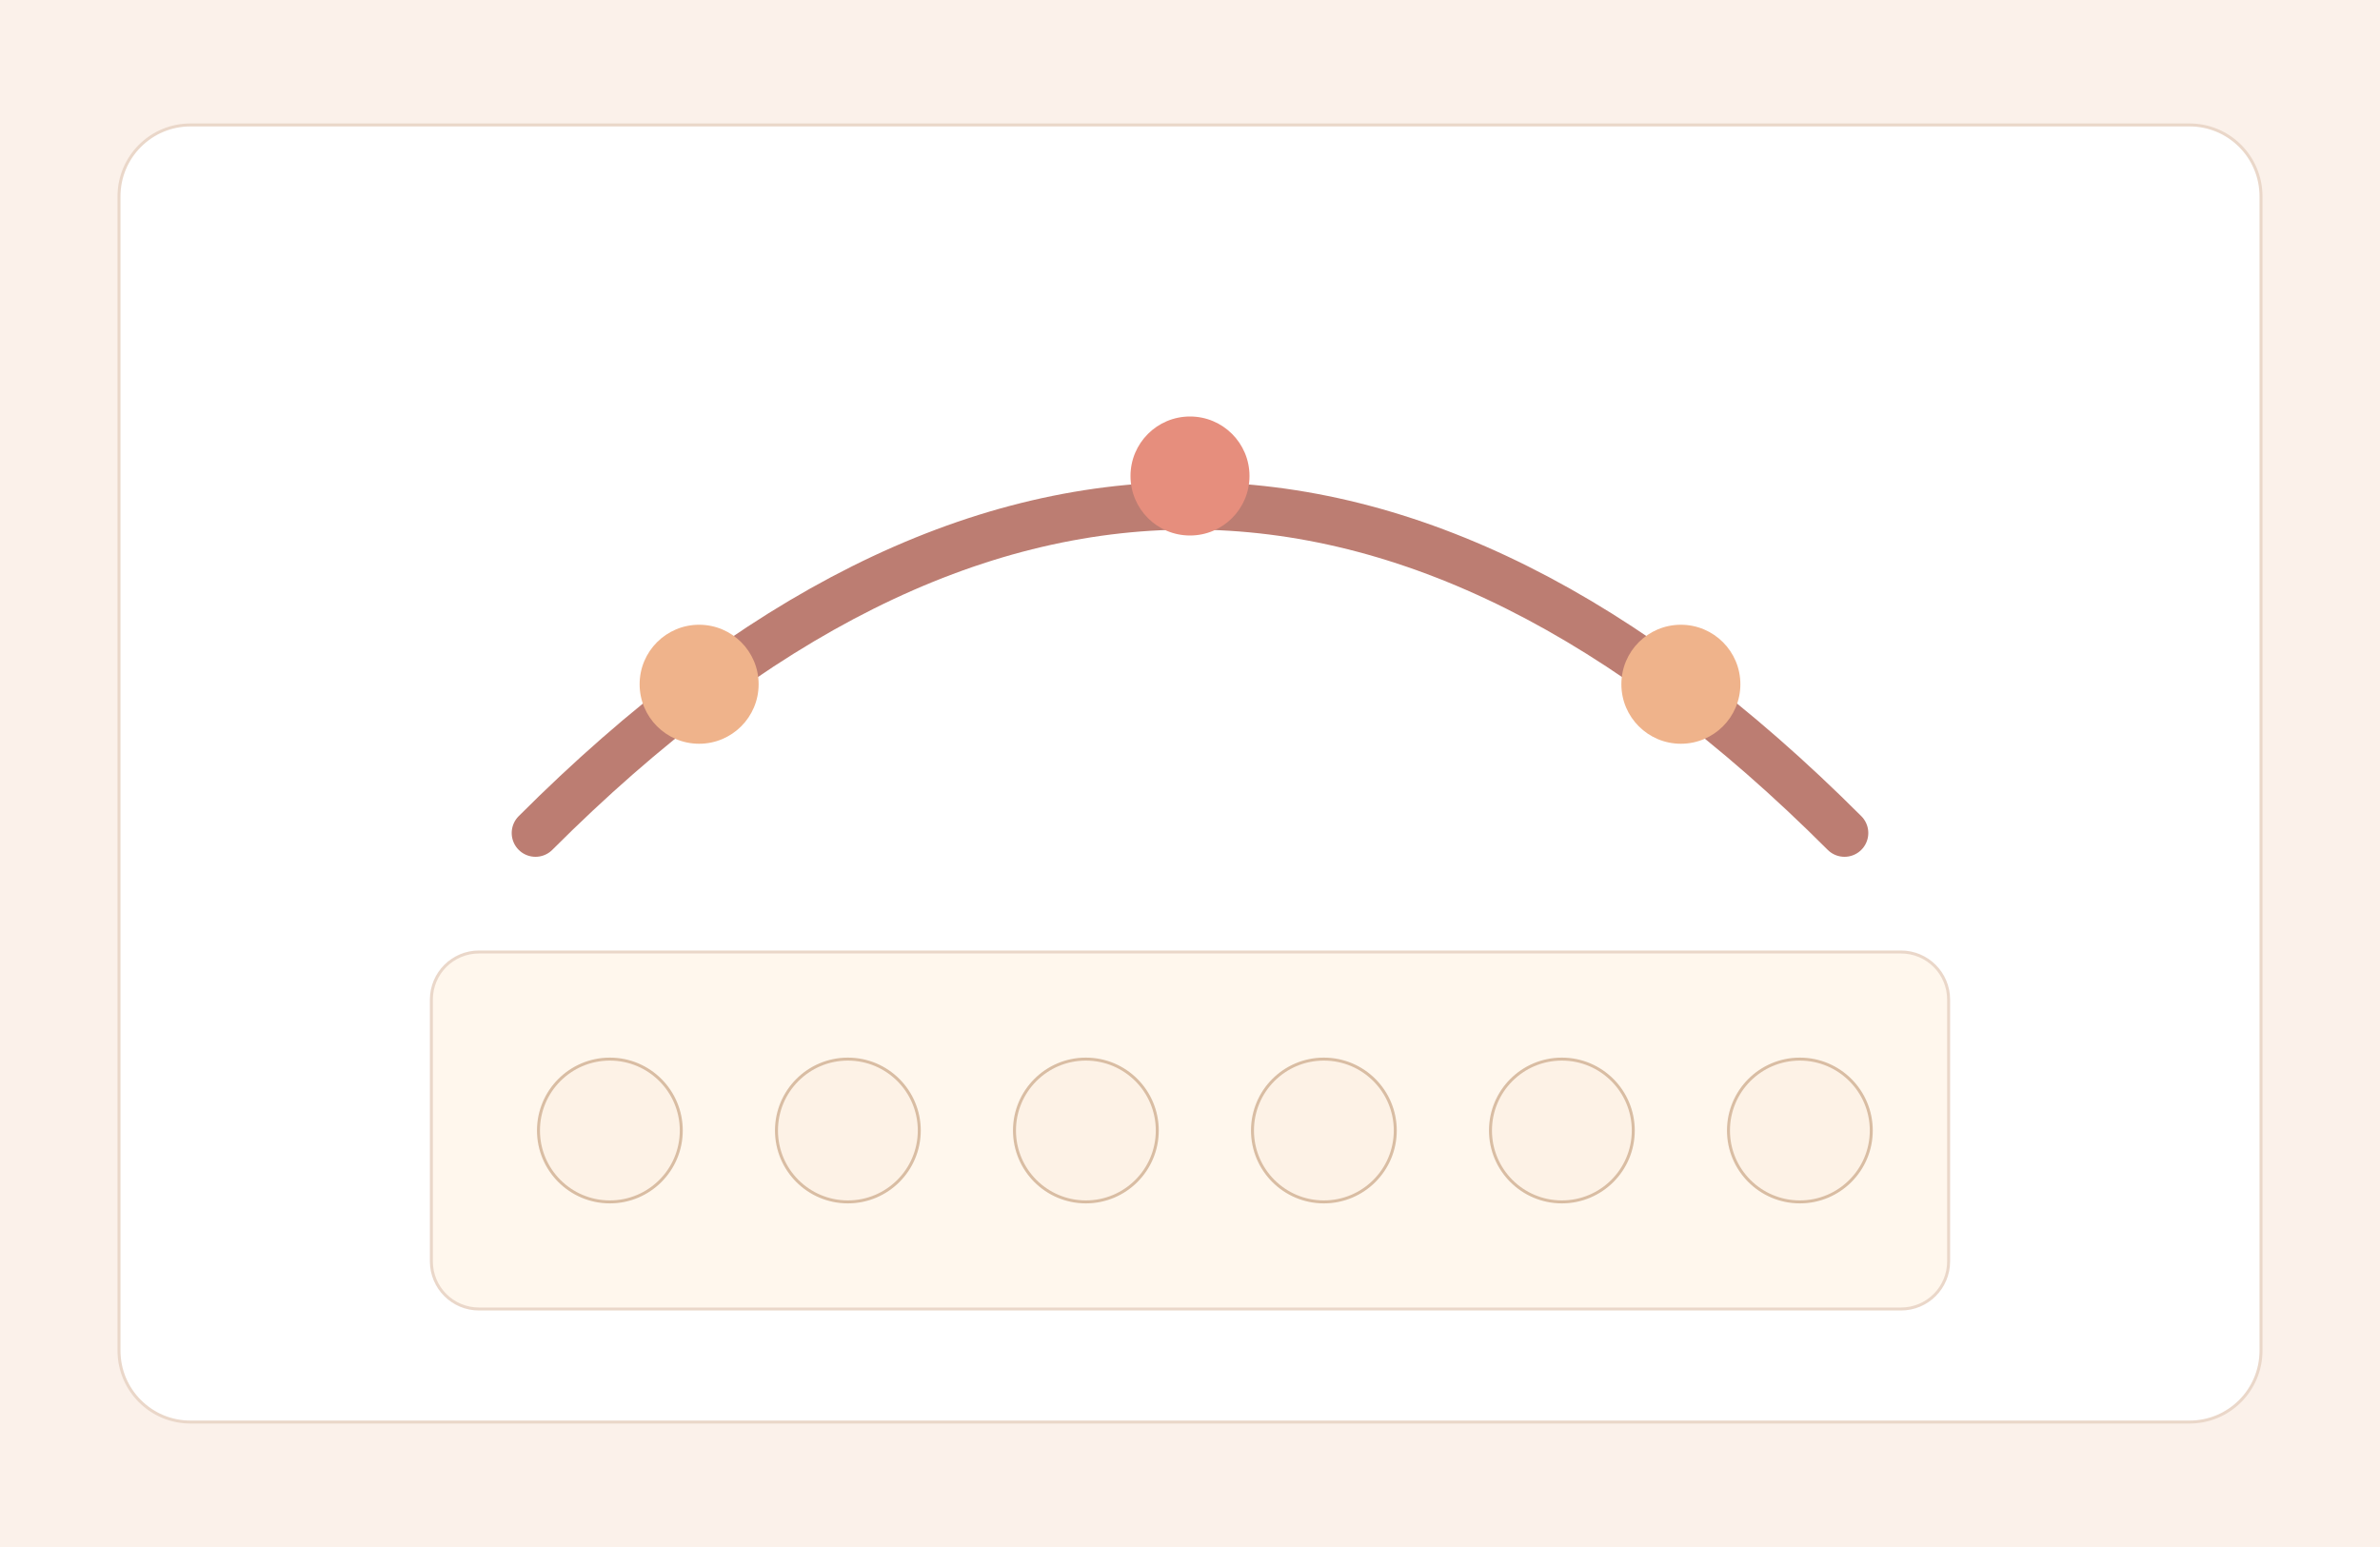
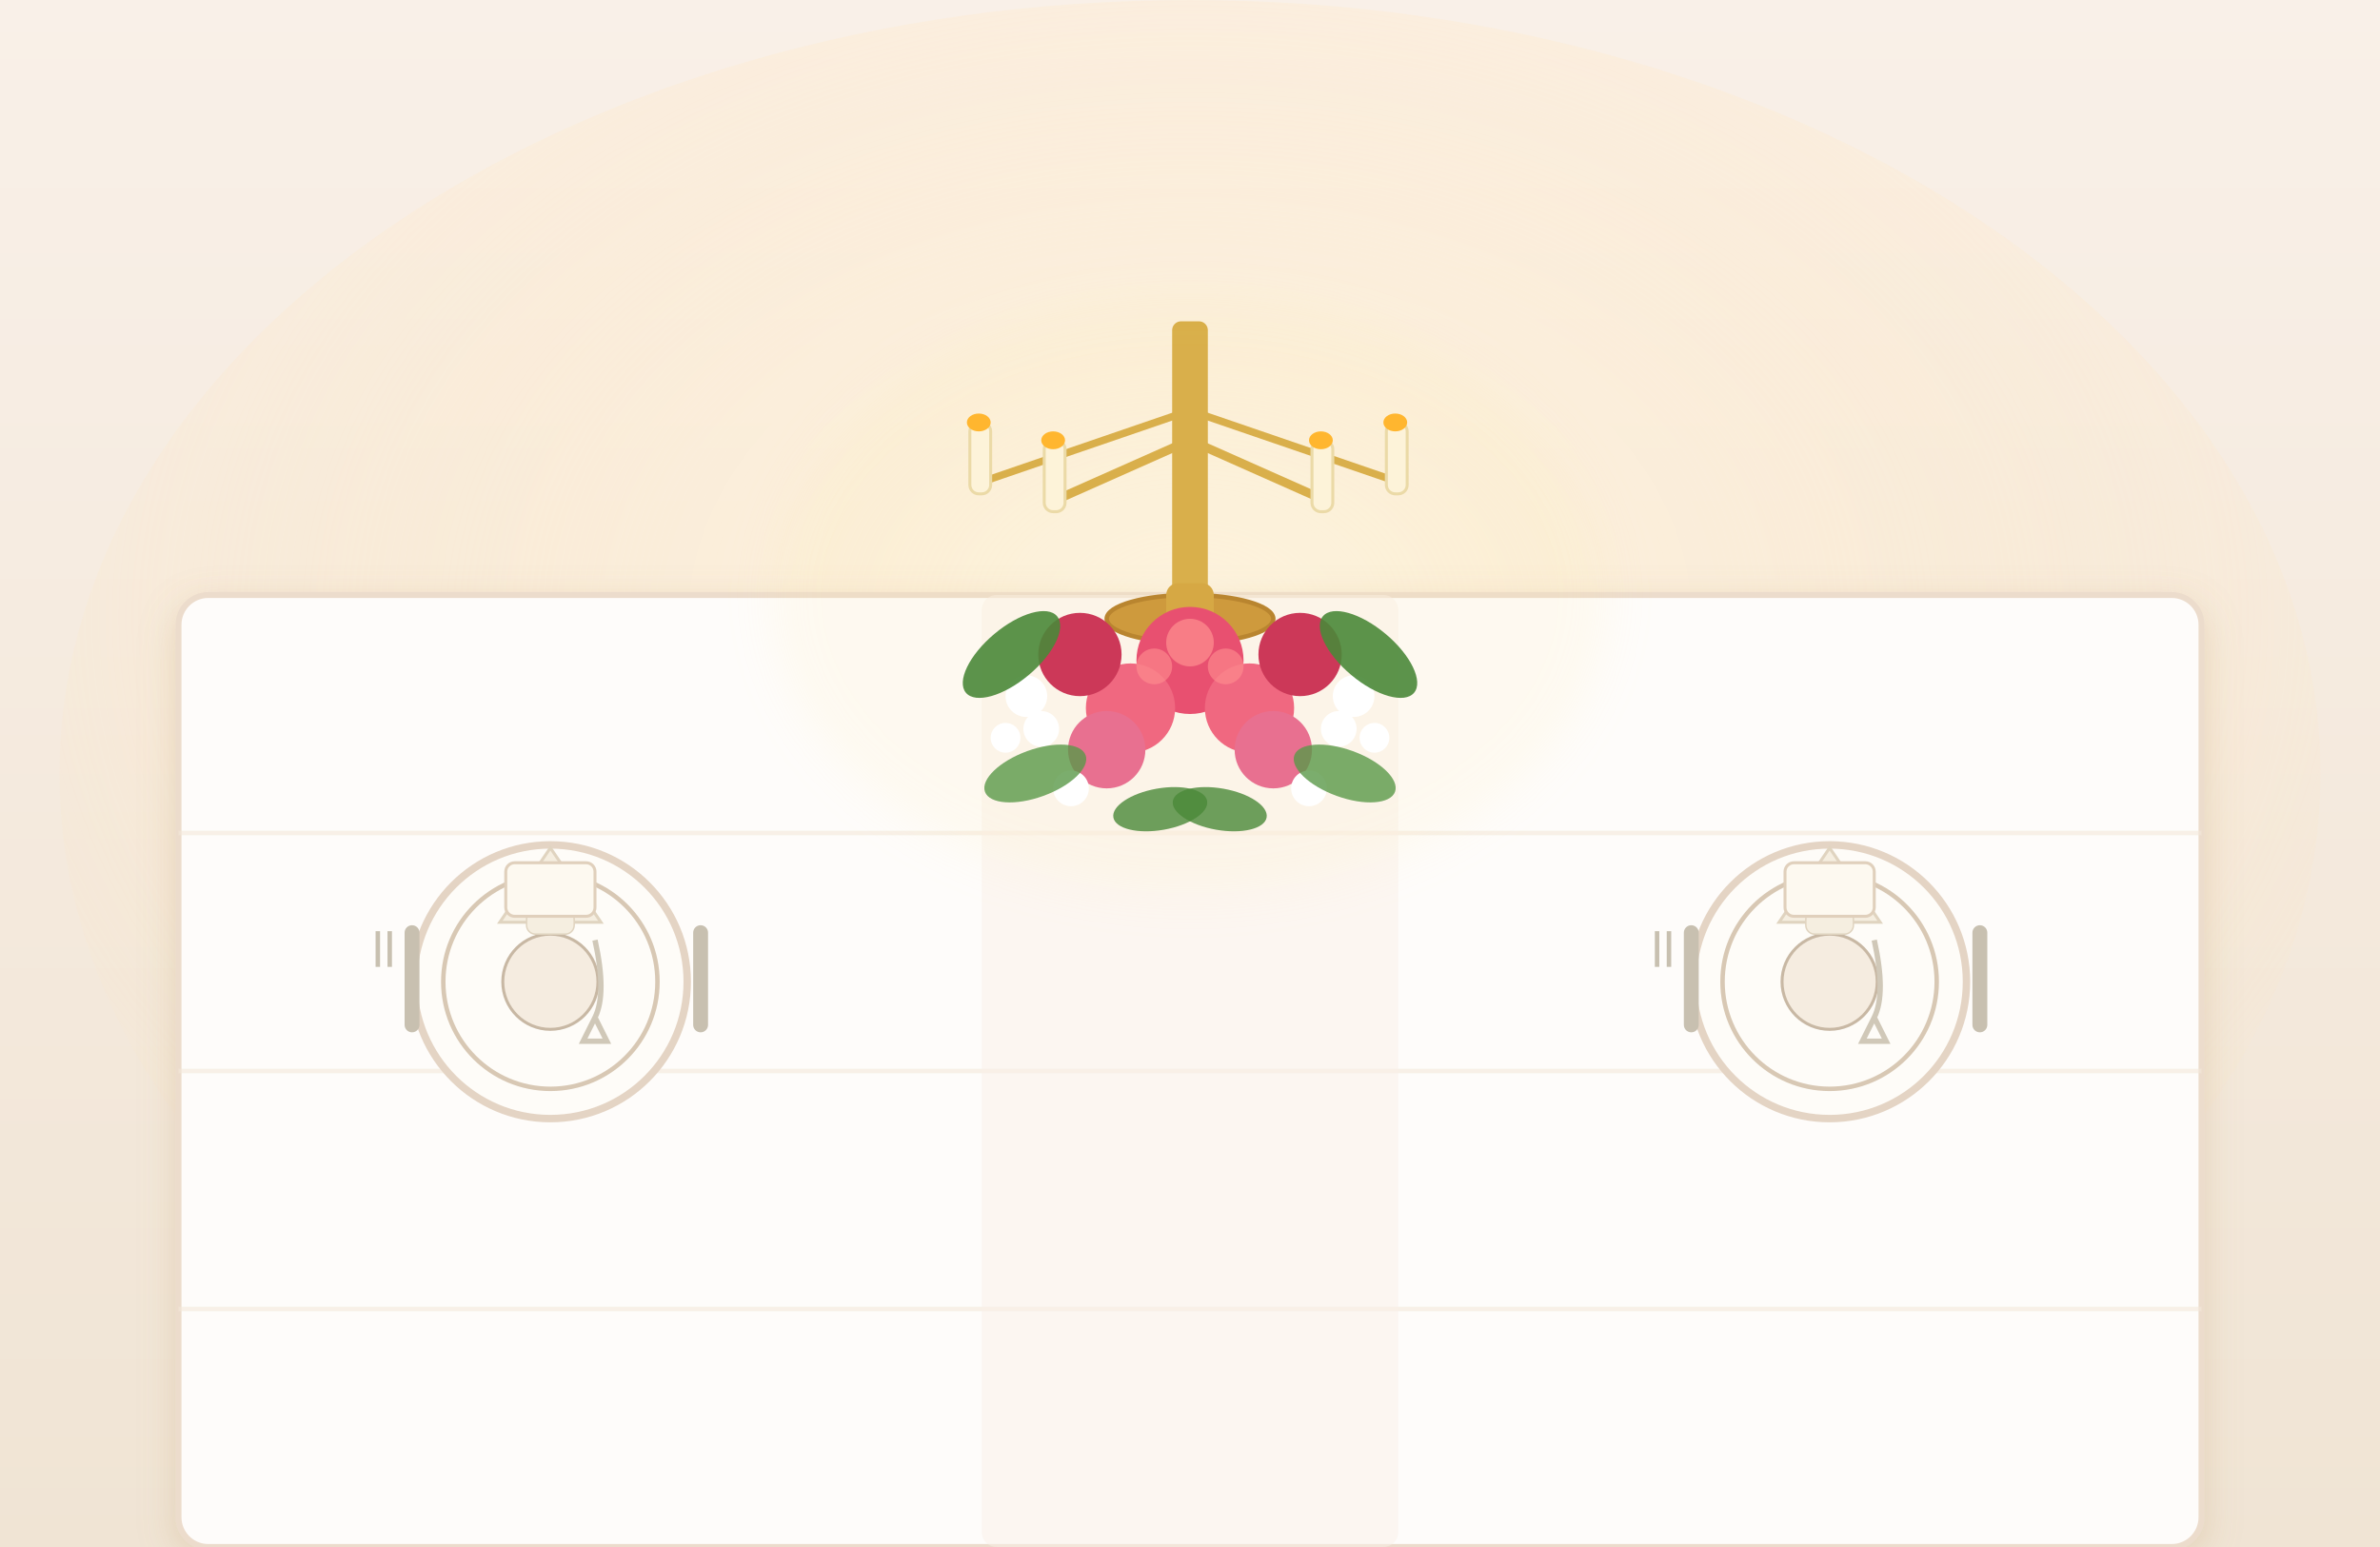
- <svg xmlns="http://www.w3.org/2000/svg" viewBox="0 0 800 520">
-   <rect width="800" height="520" fill="#fbf1ea" />
-   <rect x="40" y="42" width="720" height="436" rx="24" fill="#fff" stroke="#ead7c9" />
-   <path d="M180 280 Q400 60 620 280" fill="none" stroke="#bc7d72" stroke-width="16" stroke-linecap="round" />
-   <circle cx="235" cy="230" r="20" fill="#efb38b" />
-   <circle cx="400" cy="160" r="20" fill="#e68e7d" />
-   <circle cx="565" cy="230" r="20" fill="#efb38b" />
-   <rect x="145" y="320" width="510" height="120" rx="16" fill="#fff7ed" stroke="#ead7c9" />
-   <circle cx="205" cy="380" r="24" fill="#fdf2e6" stroke="#d9bda3" />
-   <circle cx="285" cy="380" r="24" fill="#fdf2e6" stroke="#d9bda3" />
-   <circle cx="365" cy="380" r="24" fill="#fdf2e6" stroke="#d9bda3" />
-   <circle cx="445" cy="380" r="24" fill="#fdf2e6" stroke="#d9bda3" />
-   <circle cx="525" cy="380" r="24" fill="#fdf2e6" stroke="#d9bda3" />
-   <circle cx="605" cy="380" r="24" fill="#fdf2e6" stroke="#d9bda3" />
+ <svg xmlns="http://www.w3.org/2000/svg" viewBox="0 0 800 520" role="img">
+   <defs>
+     <linearGradient id="g4bg" x1="0" y1="0" x2="0" y2="1">
+       <stop offset="0" stop-color="#f9f0e8" />
+       <stop offset="1" stop-color="#f0e4d4" />
+     </linearGradient>
+     <radialGradient id="g4glow" cx="50%" cy="40%" r="60%">
+       <stop offset="0" stop-color="#fff8e8" stop-opacity="0.8" />
+       <stop offset="1" stop-color="#ffe0b0" stop-opacity="0" />
+     </radialGradient>
+     <filter id="g4sh">
+       <feDropShadow dx="0" dy="4" stdDeviation="6" flood-color="#c0a070" flood-opacity="0.3" />
+     </filter>
+     <filter id="g4gf">
+       <feGaussianBlur stdDeviation="8" />
+     </filter>
+   </defs>
+   <rect width="800" height="520" fill="url(#g4bg)" />
+   <ellipse cx="400" cy="260" rx="380" ry="260" fill="url(#g4glow)" />
+   <rect x="60" y="200" width="680" height="320" rx="10" fill="#fefcfa" stroke="#ecdccc" stroke-width="2" filter="url(#g4sh)" />
+   <line x1="60" y1="280" x2="740" y2="280" stroke="#f4e8da" stroke-width="1.5" opacity="0.6" />
+   <line x1="60" y1="360" x2="740" y2="360" stroke="#f4e8da" stroke-width="1.5" opacity="0.6" />
+   <line x1="60" y1="440" x2="740" y2="440" stroke="#f4e8da" stroke-width="1.5" opacity="0.6" />
+   <rect x="330" y="200" width="140" height="320" rx="5" fill="#f9f0e8" opacity="0.5" />
+   <rect x="394" y="108" width="12" height="100" rx="3" fill="#d4a840" />
+   <ellipse cx="400" cy="208" rx="28" ry="8" fill="#c89030" stroke="#b07820" stroke-width="1.5" />
+   <rect x="392" y="196" width="16" height="18" rx="4" fill="#d0a038" />
+   <line x1="400" y1="148" x2="355" y2="168" stroke="#d4a840" stroke-width="3" />
+   <line x1="400" y1="148" x2="445" y2="168" stroke="#d4a840" stroke-width="3" />
+   <line x1="400" y1="138" x2="330" y2="162" stroke="#d4a840" stroke-width="2.5" />
+   <line x1="400" y1="138" x2="470" y2="162" stroke="#d4a840" stroke-width="2.5" />
+   <rect x="351" y="148" width="7" height="24" rx="3" fill="#fdf5e0" stroke="#e8d8a8" stroke-width="1" />
+   <ellipse cx="354" cy="148" rx="4" ry="3" fill="#ffb020" />
+   <rect x="441" y="148" width="7" height="24" rx="3" fill="#fdf5e0" stroke="#e8d8a8" stroke-width="1" />
+   <ellipse cx="444" cy="148" rx="4" ry="3" fill="#ffb020" />
+   <rect x="326" y="142" width="7" height="24" rx="3" fill="#fdf5e0" stroke="#e8d8a8" stroke-width="1" />
+   <ellipse cx="329" cy="142" rx="4" ry="3" fill="#ffb020" />
+   <rect x="466" y="142" width="7" height="24" rx="3" fill="#fdf5e0" stroke="#e8d8a8" stroke-width="1" />
+   <ellipse cx="469" cy="142" rx="4" ry="3" fill="#ffb020" />
+   <ellipse cx="400" cy="200" rx="140" ry="100" fill="#ffe8a0" opacity="0.12" filter="url(#g4gf)" />
+   <circle cx="400" cy="222" r="18" fill="#e85070" />
+   <circle cx="380" cy="238" r="15" fill="#f06880" />
+   <circle cx="420" cy="238" r="15" fill="#f06880" />
+   <circle cx="363" cy="220" r="14" fill="#cc3858" />
+   <circle cx="437" cy="220" r="14" fill="#cc3858" />
+   <circle cx="372" cy="252" r="13" fill="#e87090" />
+   <circle cx="428" cy="252" r="13" fill="#e87090" />
+   <circle cx="400" cy="216" r="8" fill="#ff9090" opacity="0.7" />
+   <circle cx="388" cy="224" r="6" fill="#ff9090" opacity="0.6" />
+   <circle cx="412" cy="224" r="6" fill="#ff9090" opacity="0.6" />
+   <circle cx="345" cy="234" r="7" fill="#fff" />
+   <circle cx="350" cy="245" r="6" fill="#fff" />
+   <circle cx="338" cy="248" r="5" fill="#fff" />
+   <circle cx="455" cy="234" r="7" fill="#fff" />
+   <circle cx="450" cy="245" r="6" fill="#fff" />
+   <circle cx="462" cy="248" r="5" fill="#fff" />
+   <circle cx="360" cy="265" r="6" fill="#fff" />
+   <circle cx="440" cy="265" r="6" fill="#fff" />
+   <ellipse cx="340" cy="220" rx="20" ry="9" fill="#4a8838" transform="rotate(-40,340,220)" opacity="0.9" />
+   <ellipse cx="460" cy="220" rx="20" ry="9" fill="#4a8838" transform="rotate(40,460,220)" opacity="0.9" />
+   <ellipse cx="348" cy="260" rx="18" ry="8" fill="#5a9848" transform="rotate(-20,348,260)" opacity="0.8" />
+   <ellipse cx="452" cy="260" rx="18" ry="8" fill="#5a9848" transform="rotate(20,452,260)" opacity="0.8" />
+   <ellipse cx="390" cy="272" rx="16" ry="7" fill="#4a8838" transform="rotate(-10,390,272)" opacity="0.8" />
+   <ellipse cx="410" cy="272" rx="16" ry="7" fill="#4a8838" transform="rotate(10,410,272)" opacity="0.8" />
+   <circle cx="185" cy="330" r="46" fill="#fefcf8" stroke="#e4d4c4" stroke-width="2.5" />
+   <circle cx="185" cy="330" r="36" fill="none" stroke="#d8c8b4" stroke-width="1.5" />
+   <circle cx="185" cy="330" r="16" fill="#f5ece0" stroke="#c8b8a4" stroke-width="1" />
+   <rect x="136" y="311" width="5" height="36" rx="2.5" fill="#c8c0b0" />
+   <line x1="131" y1="313" x2="131" y2="325" stroke="#c8c0b0" stroke-width="1.5" />
+   <line x1="127" y1="313" x2="127" y2="325" stroke="#c8c0b0" stroke-width="1.5" />
+   <rect x="233" y="311" width="5" height="36" rx="2.5" fill="#c8c0b0" />
+   <path d="M200 316 Q204 334 200 342 L196 350 L204 350 L200 342" fill="none" stroke="#d0c8b8" stroke-width="1.8" />
+   <polygon points="185,285 168,310 202,310" fill="#f5eee0" stroke="#e0d4c0" stroke-width="1" />
+   <rect x="177" y="306" width="16" height="8" rx="3" fill="#f5eee0" stroke="#e0d4c0" stroke-width="0.5" />
+   <circle cx="615" cy="330" r="46" fill="#fefcf8" stroke="#e4d4c4" stroke-width="2.5" />
+   <circle cx="615" cy="330" r="36" fill="none" stroke="#d8c8b4" stroke-width="1.5" />
+   <circle cx="615" cy="330" r="16" fill="#f5ece0" stroke="#c8b8a4" stroke-width="1" />
+   <rect x="566" y="311" width="5" height="36" rx="2.5" fill="#c8c0b0" />
+   <line x1="561" y1="313" x2="561" y2="325" stroke="#c8c0b0" stroke-width="1.5" />
+   <line x1="557" y1="313" x2="557" y2="325" stroke="#c8c0b0" stroke-width="1.5" />
+   <rect x="663" y="311" width="5" height="36" rx="2.5" fill="#c8c0b0" />
+   <path d="M630 316 Q634 334 630 342 L626 350 L634 350 L630 342" fill="none" stroke="#d0c8b8" stroke-width="1.8" />
+   <polygon points="615,285 598,310 632,310" fill="#f5eee0" stroke="#e0d4c0" stroke-width="1" />
+   <rect x="607" y="306" width="16" height="8" rx="3" fill="#f5eee0" stroke="#e0d4c0" stroke-width="0.5" />
+   <rect x="170" y="290" width="30" height="18" rx="3" fill="#fdf9f0" stroke="#e0d0bc" stroke-width="1" />
+   <rect x="600" y="290" width="30" height="18" rx="3" fill="#fdf9f0" stroke="#e0d0bc" stroke-width="1" />
</svg>
